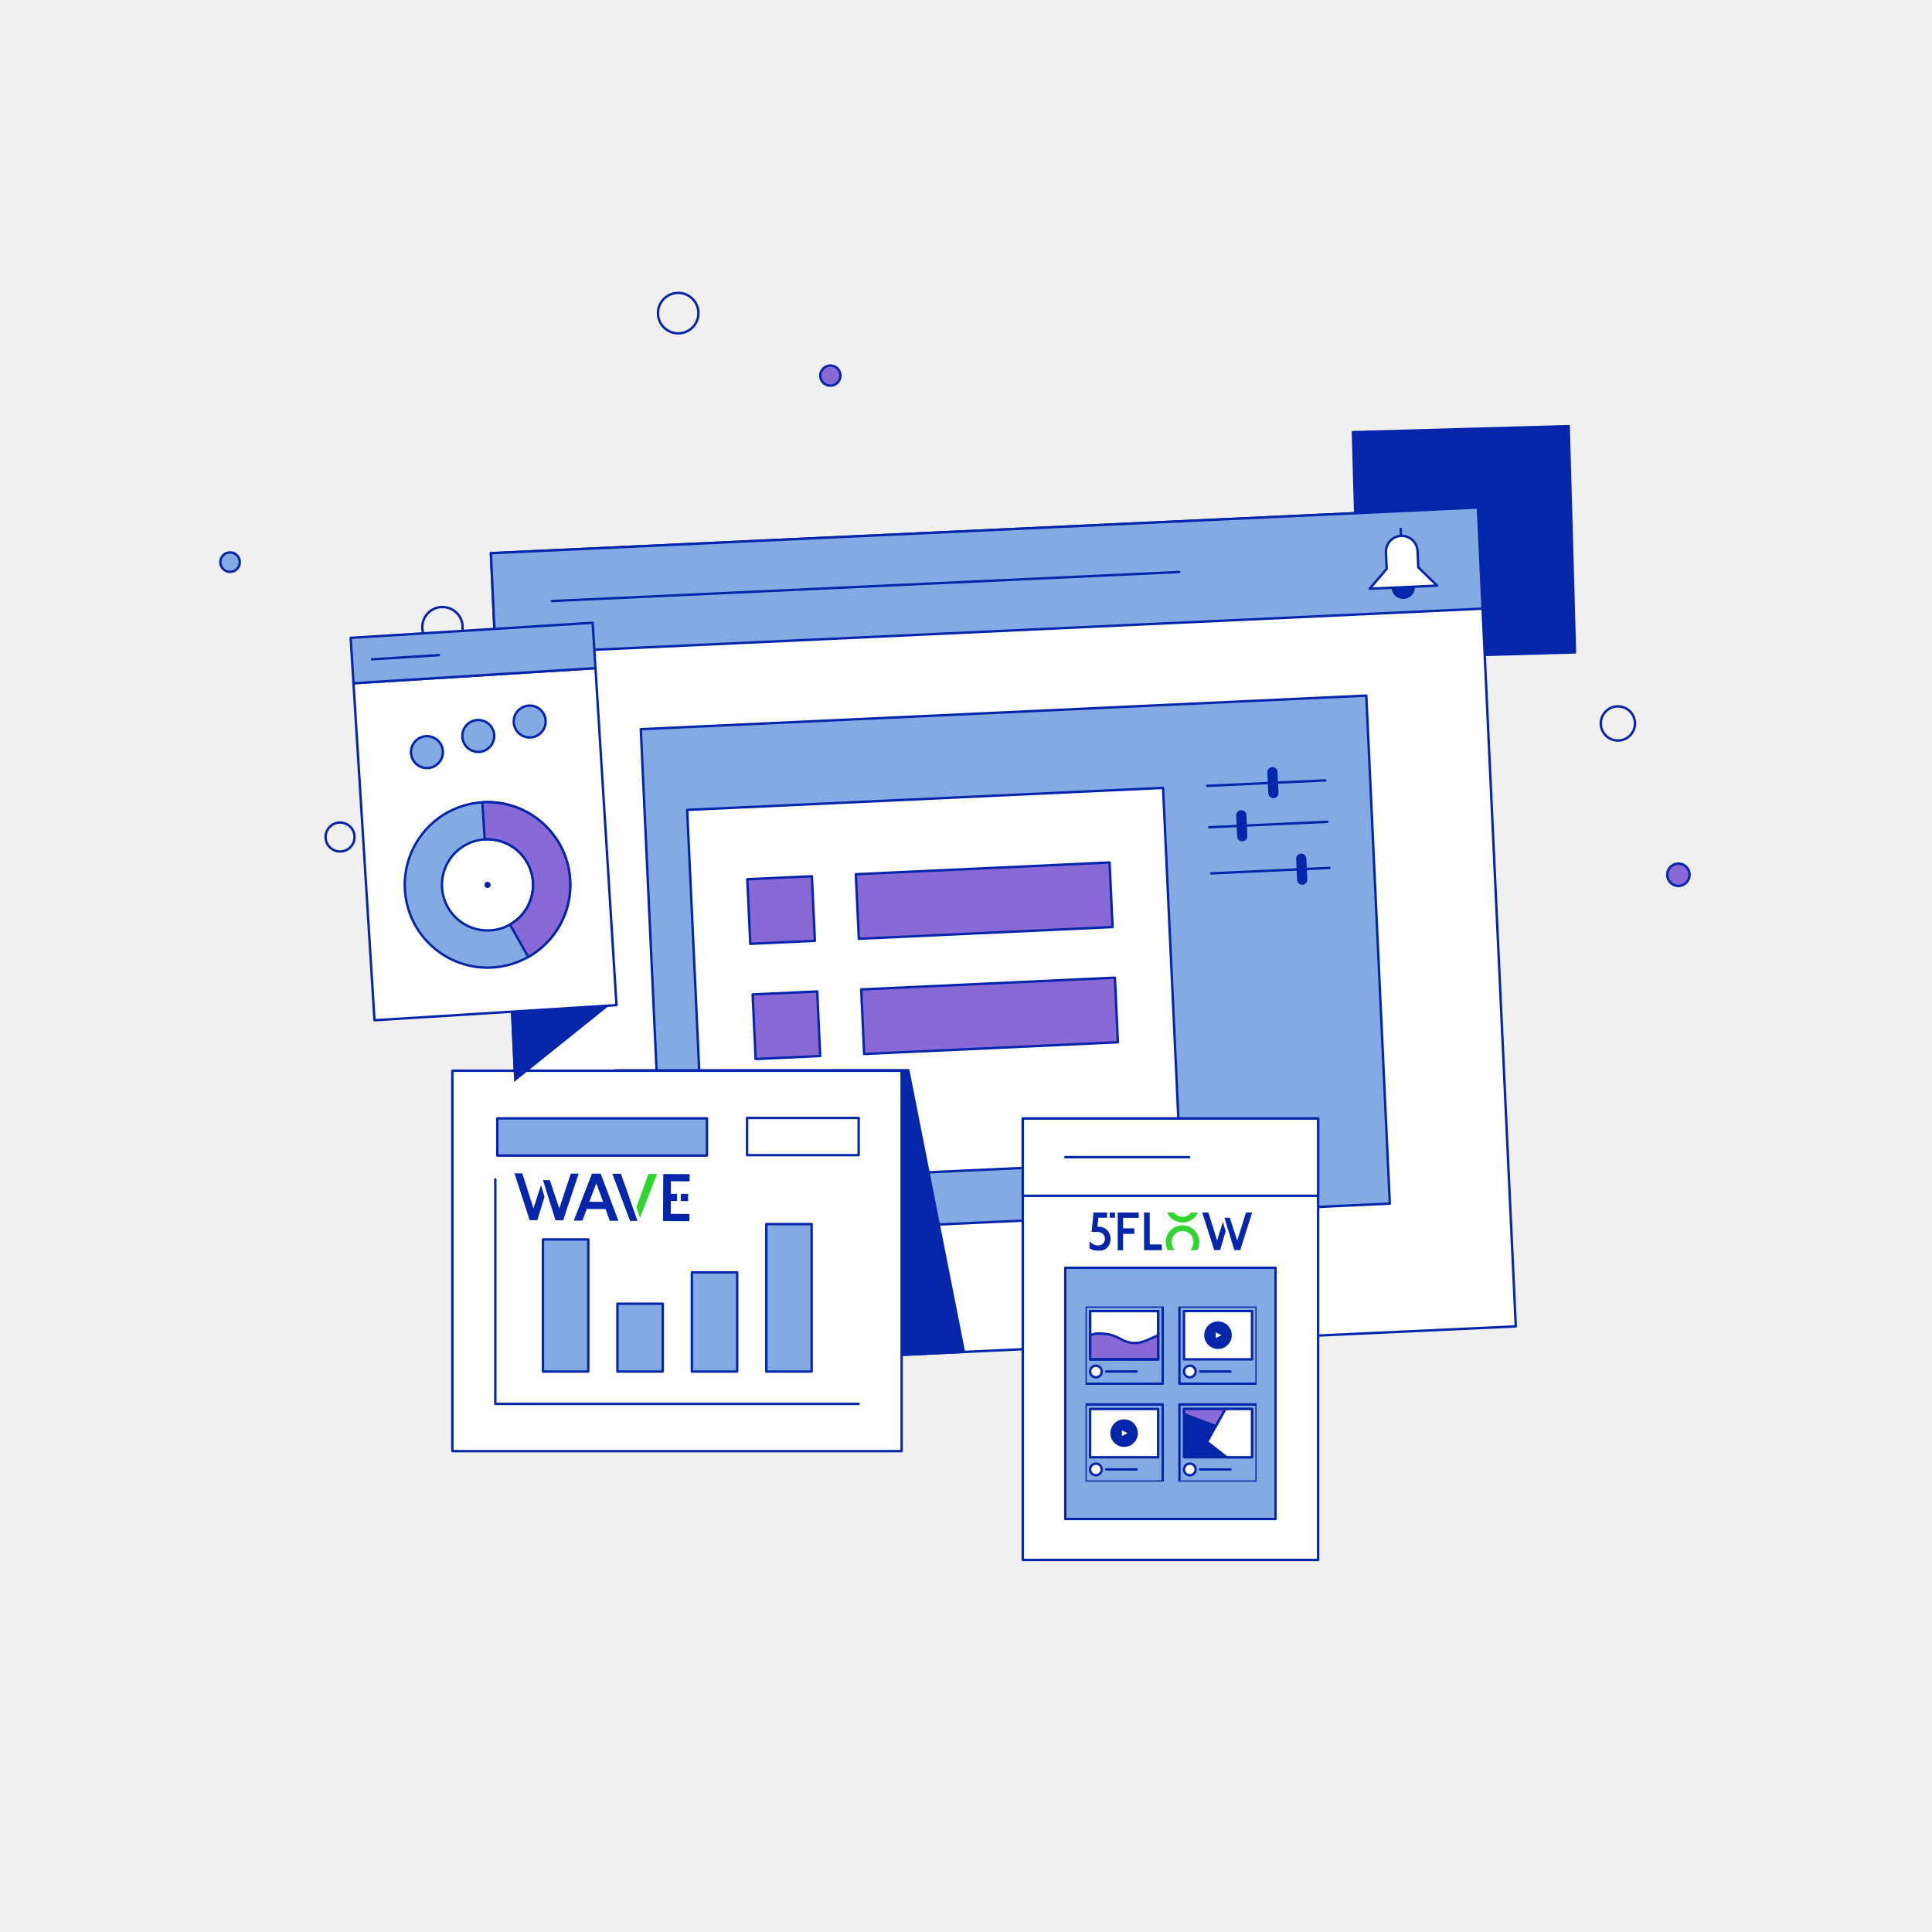
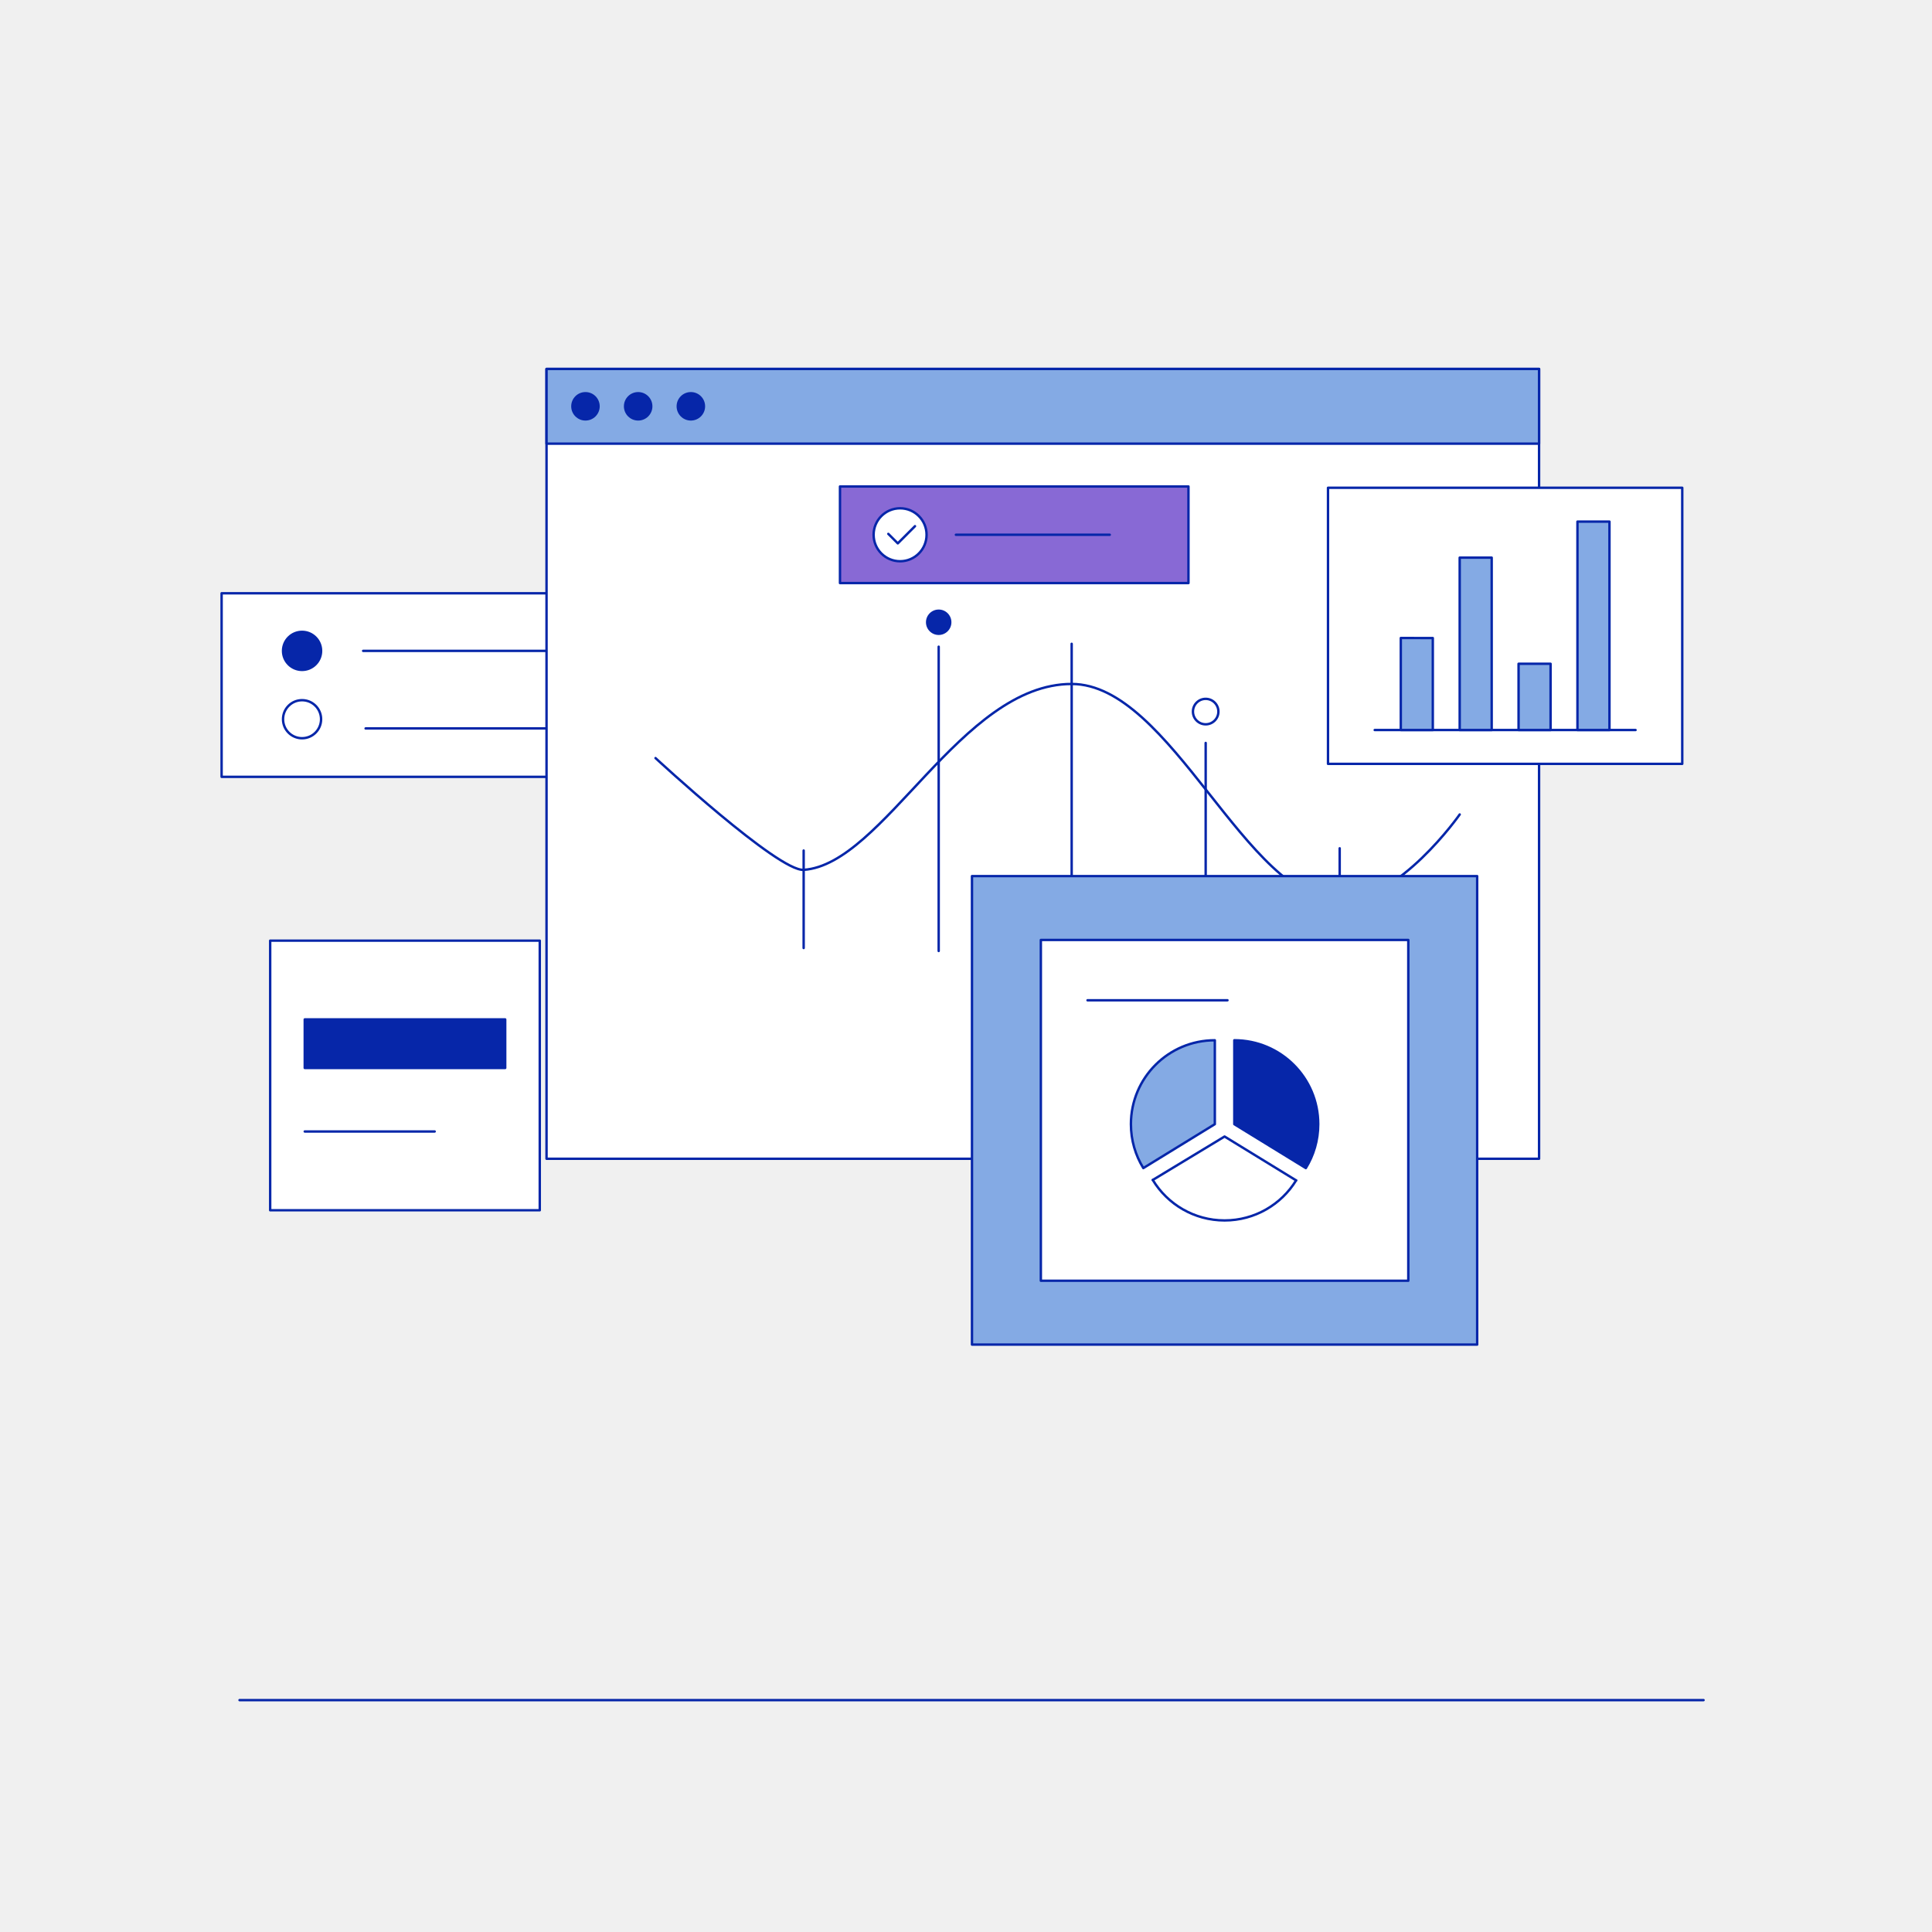
<svg xmlns="http://www.w3.org/2000/svg" width="1600" height="1600" viewBox="0 0 1600 1600" fill="none">
-   <g clip-path="url(#clip0_24_21844)">
-     <mask id="mask0_24_21844" style="mask-type:luminance" maskUnits="userSpaceOnUse" x="0" y="0" width="1600" height="1600">
+   <g clip-path="url(#clip0_20_3650)">
+     <mask id="mask0_20_3650" style="mask-type:luminance" maskUnits="userSpaceOnUse" x="0" y="0" width="1600" height="1600">
      <path d="M1600 0H0V1600H1600V0Z" fill="white" />
    </mask>
-     <g mask="url(#mask0_24_21844)">
-       <path d="M1304.33 540.28L1125.64 545.265L1120.42 357.91L1299.1 352.925L1304.33 540.28Z" fill="#0626A9" />
-       <path d="M1304.33 540.28L1125.64 545.265L1120.42 357.91L1299.1 352.925L1304.33 540.28Z" stroke="#0626A9" stroke-width="2" stroke-linecap="round" stroke-linejoin="round" />
-       <path d="M406.541 458.12L1223.93 420.302L1255.3 1098.46L437.917 1136.28L406.541 458.12Z" fill="white" />
-       <path d="M406.541 458.12L1223.93 420.302L1255.3 1098.46L437.917 1136.28L406.541 458.12Z" stroke="#0626A9" stroke-width="2" stroke-linecap="round" stroke-linejoin="round" />
-       <path d="M406.541 458.12L1223.93 420.302L1227.8 504.071L410.417 541.889L406.541 458.12Z" fill="#84AAE4" />
-       <path d="M406.541 458.12L1223.93 420.302L1227.8 504.071L410.417 541.889L406.541 458.12Z" stroke="#0626A9" stroke-width="2" stroke-linecap="round" stroke-linejoin="round" />
-       <path d="M1161.67 477.678C1166.46 477.456 1170.52 481.164 1170.74 485.951C1170.97 490.739 1167.26 494.806 1162.47 495.027C1157.68 495.249 1153.62 491.541 1153.39 486.754C1153.17 481.966 1156.88 477.899 1161.67 477.678Z" fill="#0626A9" />
-       <path d="M1161.67 477.678C1166.46 477.456 1170.52 481.164 1170.74 485.951C1170.97 490.739 1167.26 494.806 1162.47 495.027C1157.68 495.249 1153.62 491.541 1153.39 486.754C1153.17 481.966 1156.88 477.899 1161.67 477.678Z" stroke="#0626A9" stroke-width="2" />
-       <path d="M1174.6 469.879L1173.97 456.301C1173.64 449.065 1167.5 443.47 1160.26 443.805C1153.03 444.139 1147.43 450.278 1147.76 457.514L1148.39 471.091L1134.28 487.565L1190.17 484.979L1174.6 469.879Z" fill="white" />
-       <path d="M1174.6 469.879L1173.97 456.301C1173.64 449.065 1167.5 443.47 1160.26 443.805C1153.03 444.139 1147.43 450.278 1147.76 457.514L1148.39 471.091L1134.28 487.565L1190.17 484.979L1174.6 469.879Z" stroke="#0626A9" stroke-width="2" stroke-linecap="round" stroke-linejoin="round" />
-       <path d="M1159.99 437.963L1160.26 443.805" stroke="#0626A9" stroke-width="2" stroke-linecap="round" stroke-linejoin="round" />
-       <path d="M457.048 497.757L976.537 473.722" stroke="#0626A9" stroke-width="2" stroke-linecap="round" stroke-linejoin="round" />
-       <path d="M1150.98 996.781L550.138 1024.58L530.673 603.875L1131.51 576.076L1150.98 996.781Z" fill="#84AAE4" />
-       <path d="M1150.98 996.781L550.138 1024.58L530.673 603.875L1131.51 576.076L1150.98 996.781Z" stroke="#0626A9" stroke-width="2" stroke-linecap="round" stroke-linejoin="round" />
-       <path d="M977.482 961.192L583.366 979.426L569.084 670.737L963.2 652.502L977.482 961.192Z" fill="white" />
-       <path d="M977.482 961.192L583.366 979.426L569.084 670.737L963.2 652.502L977.482 961.192Z" stroke="#0626A9" stroke-width="2" stroke-linecap="round" stroke-linejoin="round" />
-       <path d="M674.844 779.153L621.361 781.627L618.887 728.144L672.37 725.67L674.844 779.153Z" fill="#8869D5" />
-       <path d="M674.844 779.153L621.361 781.627L618.887 728.144L672.37 725.67L674.844 779.153Z" stroke="#0626A9" stroke-width="2" stroke-linecap="round" stroke-linejoin="round" />
-       <path d="M921.386 767.746L711.246 777.468L708.771 723.986L918.912 714.263L921.386 767.746Z" fill="#8869D5" />
-       <path d="M921.386 767.746L711.246 777.468L708.771 723.986L918.912 714.263L921.386 767.746Z" stroke="#0626A9" stroke-width="2" stroke-linecap="round" stroke-linejoin="round" />
-       <path d="M679.258 874.56L625.775 877.034L623.301 823.551L676.784 821.077L679.258 874.56Z" fill="#8869D5" />
-       <path d="M679.258 874.56L625.775 877.034L623.301 823.551L676.784 821.077L679.258 874.56Z" stroke="#0626A9" stroke-width="2" stroke-linecap="round" stroke-linejoin="round" />
-       <path d="M925.8 863.153L715.66 872.875L713.186 819.393L923.326 809.67L925.8 863.153Z" fill="#8869D5" />
-       <path d="M925.8 863.153L715.66 872.875L713.186 819.393L923.326 809.67L925.8 863.153Z" stroke="#0626A9" stroke-width="2" stroke-linecap="round" stroke-linejoin="round" />
-       <path d="M999.741 650.812L1097.6 646.284" stroke="#0626A9" stroke-width="2" stroke-linecap="round" stroke-linejoin="round" />
-       <path d="M1054.76 661.053C1052.42 661.161 1050.43 659.347 1050.32 657.002L1049.52 639.695C1049.41 637.35 1051.23 635.36 1053.57 635.251C1055.92 635.143 1057.91 636.957 1058.01 639.302L1058.82 656.609C1058.92 658.954 1057.11 660.944 1054.76 661.053Z" fill="#0626A9" />
-       <path d="M1003.09 723.297L1100.95 718.77" stroke="#0626A9" stroke-width="2" stroke-linecap="round" stroke-linejoin="round" />
-       <path d="M1078.62 732.716C1076.28 732.824 1074.29 731.01 1074.18 728.665L1073.38 711.359C1073.27 709.014 1075.08 707.023 1077.43 706.914C1079.77 706.806 1081.76 708.621 1081.87 710.966L1082.67 728.272C1082.78 730.617 1080.97 732.607 1078.62 732.716Z" fill="#0626A9" />
-       <path d="M1001.33 685.109L1099.18 680.581" stroke="#0626A9" stroke-width="2" stroke-linecap="round" stroke-linejoin="round" />
-       <path d="M1028.97 696.756C1026.63 696.864 1024.64 695.05 1024.53 692.705L1023.73 675.399C1023.62 673.054 1025.44 671.063 1027.78 670.954C1030.13 670.846 1032.12 672.661 1032.23 675.006L1033.03 692.312C1033.13 694.657 1031.32 696.647 1028.97 696.756Z" fill="#0626A9" />
-       <mask id="mask1_24_21844" style="mask-type:alpha" maskUnits="userSpaceOnUse" x="405" y="419" width="852" height="719">
-         <path d="M406.541 458.12L1223.93 420.302L1255.3 1098.46L437.917 1136.28L406.541 458.12Z" fill="white" />
-         <path d="M406.541 458.12L1223.93 420.302L1255.3 1098.46L437.917 1136.28L406.541 458.12Z" stroke="#202870" stroke-width="2" stroke-linecap="round" stroke-linejoin="round" />
-       </mask>
-       <g mask="url(#mask1_24_21844)">
-         <path d="M810.109 1179.53L491.297 1177.53L509.297 886.442L752.192 886.324L810.109 1179.53Z" fill="#0626A9" />
-         <path d="M810.109 1179.53L491.297 1177.53L509.297 886.442L752.192 886.324L810.109 1179.53Z" stroke="#0626A9" stroke-width="2" stroke-linecap="round" stroke-linejoin="round" />
-       </g>
-       <path d="M374.61 886.712H746.692V1201.76H374.61V886.712Z" fill="white" />
-       <path d="M374.61 886.712H746.692V1201.76H374.61V886.712Z" stroke="#0626A9" stroke-width="2" stroke-linecap="round" stroke-linejoin="round" />
-       <path d="M487.184 1135.87H449.651V1026.44H487.184V1135.87Z" fill="#84AAE4" />
-       <path d="M487.184 1135.87H449.651V1026.44H487.184V1135.87Z" stroke="#0626A9" stroke-width="2" stroke-linecap="round" stroke-linejoin="round" />
-       <path d="M548.844 1135.87H511.311V1079.68H548.844V1135.87Z" fill="#84AAE4" />
-       <path d="M548.844 1135.87H511.311V1079.68H548.844V1135.87Z" stroke="#0626A9" stroke-width="2" stroke-linecap="round" stroke-linejoin="round" />
-       <path d="M610.503 1135.87H572.97V1053.71H610.503V1135.87Z" fill="#84AAE4" />
-       <path d="M610.503 1135.87H572.97V1053.71H610.503V1135.87Z" stroke="#0626A9" stroke-width="2" stroke-linecap="round" stroke-linejoin="round" />
-       <path d="M672.161 1135.87H634.628V1013.72H672.161V1135.87Z" fill="#84AAE4" />
-       <path d="M672.161 1135.87H634.628V1013.72H672.161V1135.87Z" stroke="#0626A9" stroke-width="2" stroke-linecap="round" stroke-linejoin="round" />
-       <path d="M410.202 976.728V1162.63H711.1" stroke="#0626A9" stroke-width="2" stroke-linecap="round" stroke-linejoin="round" />
-       <path d="M585.47 956.99H411.866V926.174H585.47V956.99Z" fill="#84AAE4" />
-       <path d="M585.47 956.99H411.866V926.174H585.47V956.99Z" stroke="#0626A9" stroke-width="2" stroke-linecap="round" stroke-linejoin="round" />
-       <path d="M711.1 956.657H618.704V925.842H711.1V956.657Z" stroke="#0626A9" stroke-width="2" stroke-linecap="round" stroke-linejoin="round" />
-       <path d="M1091.6 1291.9H847.007V926.324H1091.6V1291.9Z" fill="white" />
-       <path d="M1091.6 1291.9H847.007V926.324H1091.6V1291.9Z" stroke="#0626A9" stroke-width="2" stroke-linecap="round" stroke-linejoin="round" />
-       <path d="M1056.37 1257.96H882.239V1049.93H1056.37V1257.96Z" fill="#84AAE4" />
-       <path d="M1056.37 1257.96H882.239V1049.93H1056.37V1257.96Z" stroke="#0626A9" stroke-width="2" stroke-linecap="round" stroke-linejoin="round" />
-       <path d="M1091.6 990.329H847.007V926.324H1091.6V990.329Z" fill="white" />
-       <path d="M1091.6 990.329H847.007V926.324H1091.6V990.329Z" stroke="#0626A9" stroke-width="2" stroke-linecap="round" stroke-linejoin="round" />
-       <path d="M882.239 958.327H984.784" stroke="#0626A9" stroke-width="2" stroke-linecap="round" stroke-linejoin="round" />
-       <path d="M1354.01 599.138C1354.01 606.953 1347.68 613.288 1339.86 613.288C1332.05 613.288 1325.71 606.953 1325.71 599.138C1325.71 591.323 1332.05 584.988 1339.86 584.988C1347.68 584.988 1354.01 591.323 1354.01 599.138Z" stroke="#0626A9" stroke-width="2" stroke-linecap="round" stroke-linejoin="round" />
-       <path d="M1399.24 724.444C1399.24 729.561 1395.09 733.71 1389.98 733.71C1384.86 733.71 1380.71 729.561 1380.71 724.444C1380.71 719.327 1384.86 715.179 1389.98 715.179C1395.09 715.179 1399.24 719.327 1399.24 724.444Z" fill="#8869D5" />
-       <path d="M1399.24 724.444C1399.24 729.561 1395.09 733.71 1389.98 733.71C1384.86 733.71 1380.71 729.561 1380.71 724.444C1380.71 719.327 1384.86 715.179 1389.98 715.179C1395.09 715.179 1399.24 719.327 1399.24 724.444Z" stroke="#0626A9" stroke-width="2" stroke-linecap="round" stroke-linejoin="round" />
-       <path d="M578.404 259.319C578.404 268.569 570.905 276.067 561.655 276.067C552.405 276.067 544.907 268.569 544.907 259.319C544.907 250.069 552.405 242.57 561.655 242.57C570.905 242.57 578.404 250.069 578.404 259.319Z" stroke="#0626A9" stroke-width="2" stroke-linecap="round" stroke-linejoin="round" />
-       <path d="M383.126 519.418C383.126 528.649 375.643 536.132 366.412 536.132C357.181 536.132 349.698 528.649 349.698 519.418C349.698 510.187 357.181 502.704 366.412 502.704C375.643 502.704 383.126 510.187 383.126 519.418Z" stroke="#0626A9" stroke-width="2" stroke-linecap="round" stroke-linejoin="round" />
-       <path d="M293.607 693.186C293.607 699.807 288.24 705.173 281.619 705.173C274.998 705.173 269.631 699.807 269.631 693.186C269.631 686.565 274.998 681.198 281.619 681.198C288.24 681.198 293.607 686.565 293.607 693.186Z" stroke="#0626A9" stroke-width="2" stroke-linecap="round" stroke-linejoin="round" />
-       <path d="M198.598 465.537C198.598 469.993 194.986 473.606 190.53 473.606C186.074 473.606 182.461 469.993 182.461 465.537C182.461 461.081 186.074 457.469 190.53 457.469C194.986 457.469 198.598 461.081 198.598 465.537Z" fill="#84AAE4" />
-       <path d="M198.598 465.537C198.598 469.993 194.986 473.606 190.53 473.606C186.074 473.606 182.461 469.993 182.461 465.537C182.461 461.081 186.074 457.469 190.53 457.469C194.986 457.469 198.598 461.081 198.598 465.537Z" stroke="#0626A9" stroke-width="2" stroke-linecap="round" stroke-linejoin="round" />
-       <path d="M696.014 311.056C696.014 315.671 692.273 319.411 687.658 319.411C683.043 319.411 679.303 315.671 679.303 311.056C679.303 306.441 683.043 302.7 687.658 302.7C692.273 302.7 696.014 306.441 696.014 311.056Z" fill="#8869D5" />
-       <path d="M696.014 311.056C696.014 315.671 692.273 319.411 687.658 319.411C683.043 319.411 679.303 315.671 679.303 311.056C679.303 306.441 683.043 302.7 687.658 302.7C692.273 302.7 696.014 306.441 696.014 311.056Z" stroke="#0626A9" stroke-width="2" stroke-linecap="round" stroke-linejoin="round" />
-       <mask id="mask2_24_21844" style="mask-type:alpha" maskUnits="userSpaceOnUse" x="405" y="419" width="852" height="719">
-         <path d="M406.541 458.12L1223.93 420.302L1255.3 1098.46L437.917 1136.28L406.541 458.12Z" fill="white" />
-         <path d="M406.541 458.12L1223.93 420.302L1255.3 1098.46L437.917 1136.28L406.541 458.12Z" stroke="#202870" stroke-width="2" stroke-linecap="round" stroke-linejoin="round" />
-       </mask>
-       <g mask="url(#mask2_24_21844)">
-         <path d="M476.001 684.001L266.001 758.001L356.001 952.001L508.001 830.001L476.001 684.001Z" fill="#0626A9" />
-       </g>
-       <g clip-path="url(#clip1_24_21844)">
-         <path d="M441.161 1001.09L441.844 1000.89L441.161 1001.09Z" fill="#0626A9" />
-         <path d="M490.226 971.976L475.163 1010.87L482.304 1010.9L485.953 1001.21L501.479 1001.29L505.033 1011.02L512.175 1011.05L497.492 972.011L490.225 971.976L490.226 971.976ZM488.045 995.252L493.851 979.962L499.446 995.308L488.045 995.252Z" fill="#0626A9" />
-         <path d="M514.241 972.093L507.101 972.058L521.784 1011.1L527.939 1011.13L525.09 1002.97L514.241 972.093Z" fill="#0626A9" />
-         <path d="M536.975 972.204L526.994 999.895L530.037 1008.59L544.115 972.239L536.975 972.204Z" fill="#32D430" />
-         <path d="M569.878 988.719L563.792 988.689L563.763 994.661L569.849 994.691L569.878 988.719Z" fill="#0626A9" />
-         <path d="M571.111 978.342L571.14 972.371L549.272 972.264L549.082 1011.23L570.949 1011.34L570.979 1005.37L555.51 1005.29L555.562 994.62L560.713 994.645L560.742 988.674L555.591 988.649L555.642 978.267L571.111 978.342Z" fill="#0626A9" />
-         <path d="M441.774 1000.67L432.554 971.733L426.051 971.702L438.617 1010.5L444.967 1010.53L450.952 991.169L448.042 981.487L441.774 1000.67L441.774 1000.67ZM441.161 1001.09L441.844 1000.89L441.16 1001.09L441.161 1001.09Z" fill="#0626A9" />
-         <path d="M472.726 971.929L463.167 1000.78L455.362 977.359L449.658 977.331L460.04 1010.6L466.395 1010.63L479.23 971.961L472.726 971.929Z" fill="#0626A9" />
-       </g>
-       <path d="M510.551 832.419L310.148 844.918L292.741 565.83L493.144 553.33L510.551 832.419Z" fill="white" />
-       <path d="M510.551 832.419L310.148 844.918L292.741 565.83L493.144 553.33L510.551 832.419Z" stroke="#0626A9" stroke-width="2" stroke-linecap="round" stroke-linejoin="round" />
-       <path d="M493.144 553.33L292.741 565.83L290.397 528.252L490.8 515.752L493.144 553.33Z" fill="#84AAE4" />
-       <path d="M493.144 553.33L292.741 565.83L290.397 528.252L490.8 515.752L493.144 553.33Z" stroke="#0626A9" stroke-width="2" stroke-linecap="round" stroke-linejoin="round" />
-       <path d="M308.092 546.01L363.471 542.555" stroke="#0626A9" stroke-width="2" stroke-linecap="round" stroke-linejoin="round" />
-       <path d="M399.482 664.423C361.702 666.78 332.991 699.311 335.347 737.092C337.703 774.863 370.234 803.583 408.015 801.226C418.731 800.558 428.724 797.462 437.474 792.503C459.586 779.988 473.838 755.614 472.151 728.559C469.794 690.778 437.254 662.067 399.482 664.423ZM422.318 765.695C417.502 768.42 412.002 770.132 406.098 770.5C385.285 771.798 367.371 755.979 366.074 735.175C364.776 714.362 380.585 696.449 401.399 695.15C422.202 693.853 440.125 709.662 441.423 730.475C442.353 745.375 434.498 758.804 422.318 765.695Z" fill="#84AAE4" />
-       <path d="M399.482 664.423C361.702 666.78 332.991 699.311 335.347 737.092C337.703 774.863 370.234 803.583 408.015 801.226C418.731 800.558 428.724 797.462 437.474 792.503C459.586 779.988 473.838 755.614 472.151 728.559C469.794 690.778 437.254 662.067 399.482 664.423ZM422.318 765.695C417.502 768.42 412.002 770.132 406.098 770.5C385.285 771.798 367.371 755.979 366.074 735.175C364.776 714.362 380.585 696.449 401.399 695.15C422.202 693.853 440.125 709.662 441.423 730.475C442.353 745.375 434.498 758.804 422.318 765.695Z" stroke="#0626A9" stroke-width="2" stroke-linecap="round" stroke-linejoin="round" />
-       <path d="M472.15 728.559C473.837 755.614 459.585 779.988 437.473 792.503L422.317 765.695C434.498 758.804 442.352 745.375 441.423 730.475C440.124 709.662 422.202 693.853 401.398 695.15L399.481 664.423C437.253 662.067 469.793 690.778 472.15 728.559Z" fill="#8869D5" />
-       <path d="M472.15 728.559C473.837 755.614 459.585 779.988 437.473 792.503L422.317 765.695C434.498 758.804 442.352 745.375 441.423 730.475C440.124 709.662 422.202 693.853 401.398 695.15L399.481 664.423C437.253 662.067 469.793 690.778 472.15 728.559Z" stroke="#0626A9" stroke-width="2" stroke-linecap="round" stroke-linejoin="round" />
-       <path d="M451.855 596.716C452.31 603.998 446.774 610.27 439.491 610.724C432.209 611.179 425.937 605.643 425.483 598.36C425.028 591.078 430.564 584.806 437.847 584.352C445.129 583.897 451.401 589.433 451.855 596.716Z" fill="#84AAE4" />
-       <path d="M451.855 596.716C452.31 603.998 446.774 610.27 439.491 610.724C432.209 611.179 425.937 605.643 425.483 598.36C425.028 591.078 430.564 584.806 437.847 584.352C445.129 583.897 451.401 589.433 451.855 596.716Z" stroke="#0626A9" stroke-width="2" stroke-linecap="round" stroke-linejoin="round" />
-       <path d="M409.267 608.677C409.722 615.96 404.186 622.231 396.904 622.686C389.621 623.14 383.349 617.605 382.895 610.322C382.44 603.039 387.976 596.767 395.259 596.313C402.541 595.859 408.813 601.394 409.267 608.677Z" fill="#84AAE4" />
-       <path d="M409.267 608.677C409.722 615.96 404.186 622.231 396.904 622.686C389.621 623.14 383.349 617.605 382.895 610.322C382.44 603.039 387.976 596.767 395.259 596.313C402.541 595.859 408.813 601.394 409.267 608.677Z" stroke="#0626A9" stroke-width="2" stroke-linecap="round" stroke-linejoin="round" />
-       <path d="M366.768 622.056C367.223 629.339 361.687 635.611 354.405 636.065C347.122 636.52 340.85 630.984 340.396 623.701C339.941 616.419 345.477 610.147 352.76 609.693C360.042 609.238 366.314 614.774 366.768 622.056Z" fill="#84AAE4" />
-       <path d="M366.768 622.056C367.223 629.339 361.687 635.611 354.405 636.065C347.122 636.52 340.85 630.984 340.396 623.701C339.941 616.419 345.477 610.147 352.76 609.693C360.042 609.238 366.314 614.774 366.768 622.056Z" stroke="#0626A9" stroke-width="2" stroke-linecap="round" stroke-linejoin="round" />
-       <path d="M406.327 732.664C406.415 734.089 405.334 735.314 403.909 735.403C402.485 735.492 401.259 734.41 401.171 732.986C401.082 731.562 402.164 730.336 403.588 730.247C405.012 730.158 406.238 731.24 406.327 732.664Z" fill="#0626A9" />
-     </g>
-     <g clip-path="url(#clip2_24_21844)">
-       <mask id="mask3_24_21844" style="mask-type:luminance" maskUnits="userSpaceOnUse" x="902" y="1004" width="135" height="32">
-         <path d="M1037 1004H902V1036H1037V1004Z" fill="white" />
-       </mask>
-       <g mask="url(#mask3_24_21844)">
-         <path d="M979.336 1014.74C971.644 1014.74 965.389 1021 965.389 1028.68C965.389 1030.92 965.912 1033.07 966.943 1035.06L967.1 1035.36H972.995L972.281 1034.44C970.988 1032.79 970.308 1030.79 970.308 1028.68C970.308 1023.57 974.358 1019.42 979.341 1019.42C984.324 1019.42 988.331 1023.57 988.331 1028.68C988.331 1030.79 987.653 1032.79 986.373 1034.44L985.665 1035.36H991.579L991.737 1035.06C992.768 1033.06 993.291 1030.92 993.291 1028.68C993.291 1020.99 987.034 1014.74 979.344 1014.74L979.336 1014.74Z" fill="#32D430" />
-         <path d="M979.336 1012.42C984.568 1012.42 989.317 1009.52 991.73 1004.86L992.159 1004.03H986.533L986.366 1004.25C984.652 1006.47 982.089 1007.74 979.336 1007.74C976.583 1007.74 974.006 1006.47 972.279 1004.25L972.111 1004.03H966.514L966.943 1004.86C969.355 1009.53 974.105 1012.42 979.336 1012.42Z" fill="#32D430" />
-         <path d="M943.096 1004.04H925.621V1035.4H930.081V1021.83H939.391V1017.25H930.081V1008.57H943.096V1004.04Z" fill="#0626A9" />
-         <path d="M952.15 1030.61V1004.04H947.467V1035.36H962.161V1030.61H952.15Z" fill="#0626A9" />
-         <path d="M1015.04 1019.63L1012.74 1011.83L1007.95 1027.32L1000.67 1004H995.606L1005.53 1035.27H1010.48L1015.04 1019.63H1015.04Z" fill="#0626A9" />
-         <path d="M1031.94 1004L1024.61 1027.33L1018.44 1008.45H1014L1022.21 1035.27H1027.16L1037 1004H1031.94Z" fill="#0626A9" />
-         <path d="M909.263 1015.88H908.844L909.657 1008.45H916.856V1004.04H905.621L904.011 1020.2H908.336C914.39 1020.2 915.043 1024.45 915.043 1025.98C915.043 1029.13 912.663 1031.42 909.387 1031.42C906.972 1031.42 904.864 1030.47 902.751 1028.43L901.997 1027.7V1033.57L902.193 1033.7C903.445 1034.56 906.068 1036 909.552 1036C915.609 1036 919.678 1031.97 919.678 1025.98C919.678 1019.99 915.589 1015.88 909.258 1015.88H909.263Z" fill="#0626A9" />
-         <path d="M923.396 1004.04H919.043V1008.46H923.396V1004.04Z" fill="#0626A9" />
-       </g>
-     </g>
-     <g clip-path="url(#clip3_24_21844)">
-       <path d="M962.898 1145.9H899V1082H962.898V1145.9Z" fill="#84AAE4" />
-       <path d="M962.898 1145.9H899V1082H962.898V1145.9Z" stroke="#0626A9" stroke-width="2" stroke-linecap="round" stroke-linejoin="round" />
-       <path d="M959.118 1125.74H902.78V1085.78H959.118V1125.74Z" fill="white" />
-       <path d="M959.118 1125.74H902.78V1085.78H959.118V1125.74Z" stroke="#0626A9" stroke-width="2" stroke-linecap="round" stroke-linejoin="round" />
-       <mask id="mask4_24_21844" style="mask-type:alpha" maskUnits="userSpaceOnUse" x="901" y="1084" width="60" height="43">
-         <path d="M959.118 1125.74H902.78V1085.78H959.118V1125.74Z" fill="white" />
-         <path d="M959.118 1125.74H902.78V1085.78H959.118V1125.74Z" stroke="#202870" stroke-width="2" stroke-linecap="round" stroke-linejoin="round" />
-       </mask>
-       <g mask="url(#mask4_24_21844)">
-         <path d="M1015.46 1105.83V1125.74H902.781V1105.83C906.748 1103.93 911.076 1104.21 915.587 1104.66C918.497 1104.96 921.373 1105.79 924.07 1106.91C926.74 1108.02 929.161 1109.62 931.843 1110.7C936.967 1112.77 942.419 1112.67 947.58 1110.76C951.507 1109.31 955.286 1107.51 959.119 1105.83C963.086 1103.93 967.414 1104.21 971.924 1104.66C974.834 1104.96 977.711 1105.79 980.408 1106.91C983.078 1108.02 985.498 1109.62 988.181 1110.7C993.305 1112.77 998.757 1112.67 1003.92 1110.76C1007.84 1109.31 1011.62 1107.51 1015.46 1105.83Z" fill="#8869D5" />
-         <path d="M1015.46 1105.83V1125.74H902.781V1105.83C906.748 1103.93 911.076 1104.21 915.587 1104.66C918.497 1104.96 921.373 1105.79 924.07 1106.91C926.74 1108.02 929.161 1109.62 931.843 1110.7C936.967 1112.77 942.419 1112.67 947.58 1110.76C951.507 1109.31 955.286 1107.51 959.119 1105.83C963.086 1103.93 967.414 1104.21 971.924 1104.66C974.834 1104.96 977.711 1105.79 980.408 1106.91C983.078 1108.02 985.498 1109.62 988.181 1110.7C993.305 1112.77 998.757 1112.67 1003.92 1110.76C1007.84 1109.31 1011.62 1107.51 1015.46 1105.83Z" stroke="#0626A9" stroke-width="2" stroke-linecap="round" stroke-linejoin="round" />
-       </g>
-       <path d="M959.118 1125.74H902.78V1085.78H959.118V1125.74Z" stroke="#0626A9" stroke-width="2" stroke-linecap="round" stroke-linejoin="round" />
-       <path d="M912.41 1135.82C912.41 1138.48 910.254 1140.63 907.595 1140.63C904.936 1140.63 902.78 1138.48 902.78 1135.82C902.78 1133.16 904.936 1131 907.595 1131C910.254 1131 912.41 1133.16 912.41 1135.82Z" fill="white" />
-       <path d="M912.41 1135.82C912.41 1138.48 910.254 1140.63 907.595 1140.63C904.936 1140.63 902.78 1138.48 902.78 1135.82C902.78 1133.16 904.936 1131 907.595 1131C910.254 1131 912.41 1133.16 912.41 1135.82Z" stroke="#0626A9" stroke-width="2" stroke-linecap="round" stroke-linejoin="round" />
-       <path d="M916.1 1135.82H941.298" stroke="#0626A9" stroke-width="2" stroke-linecap="round" stroke-linejoin="round" />
-       <path d="M1040.65 1145.9H976.757V1082H1040.65V1145.9Z" fill="#84AAE4" />
-       <path d="M1040.65 1145.9H976.757V1082H1040.65V1145.9Z" stroke="#0626A9" stroke-width="2" stroke-linecap="round" stroke-linejoin="round" />
-       <path d="M1036.88 1125.74H980.537V1085.78H1036.88V1125.74Z" fill="white" />
-       <path d="M1036.88 1125.74H980.537V1085.78H1036.88V1125.74Z" stroke="#0626A9" stroke-width="2" stroke-linecap="round" stroke-linejoin="round" />
-       <path d="M1019.12 1105.76C1019.12 1111.51 1014.46 1116.17 1008.71 1116.17C1002.96 1116.17 998.293 1111.51 998.293 1105.76C998.293 1100.01 1002.96 1095.35 1008.71 1095.35C1014.46 1095.35 1019.12 1100.01 1019.12 1105.76Z" fill="#0626A9" />
-       <path d="M1019.12 1105.76C1019.12 1111.51 1014.46 1116.17 1008.71 1116.17C1002.96 1116.17 998.293 1111.51 998.293 1105.76C998.293 1100.01 1002.96 1095.35 1008.71 1095.35C1014.46 1095.35 1019.12 1100.01 1019.12 1105.76Z" stroke="#0626A9" stroke-width="2" stroke-linecap="round" stroke-linejoin="round" />
-       <path d="M1005.85 1109.73V1101.79L1013.79 1105.76L1005.85 1109.73Z" fill="white" />
-       <path d="M1005.85 1109.73V1101.79L1013.79 1105.76L1005.85 1109.73Z" stroke="#0626A9" stroke-width="2" stroke-linecap="round" stroke-linejoin="round" />
-       <path d="M990.167 1135.82C990.167 1138.48 988.011 1140.63 985.352 1140.63C982.693 1140.63 980.537 1138.48 980.537 1135.82C980.537 1133.16 982.693 1131 985.352 1131C988.011 1131 990.167 1133.16 990.167 1135.82Z" fill="white" />
-       <path d="M990.167 1135.82C990.167 1138.48 988.011 1140.63 985.352 1140.63C982.693 1140.63 980.537 1138.48 980.537 1135.82C980.537 1133.16 982.693 1131 985.352 1131C988.011 1131 990.167 1133.16 990.167 1135.82Z" stroke="#0626A9" stroke-width="2" stroke-linecap="round" stroke-linejoin="round" />
-       <path d="M993.856 1135.82H1019.06" stroke="#0626A9" stroke-width="2" stroke-linecap="round" stroke-linejoin="round" />
-       <path d="M962.898 1227H899V1163.1H962.898V1227Z" fill="#84AAE4" />
-       <path d="M962.898 1227H899V1163.1H962.898V1227Z" stroke="#0626A9" stroke-width="2" stroke-linecap="round" stroke-linejoin="round" />
-       <path d="M959.118 1206.84H902.78V1166.88H959.118V1206.84Z" fill="white" />
-       <path d="M959.118 1206.84H902.78V1166.88H959.118V1206.84Z" stroke="#0626A9" stroke-width="2" stroke-linecap="round" stroke-linejoin="round" />
-       <path d="M941.362 1186.86C941.362 1192.61 936.7 1197.27 930.949 1197.27C925.198 1197.27 920.536 1192.61 920.536 1186.86C920.536 1181.11 925.198 1176.45 930.949 1176.45C936.7 1176.45 941.362 1181.11 941.362 1186.86Z" fill="#0626A9" />
-       <path d="M941.362 1186.86C941.362 1192.61 936.7 1197.27 930.949 1197.27C925.198 1197.27 920.536 1192.61 920.536 1186.86C920.536 1181.11 925.198 1176.45 930.949 1176.45C936.7 1176.45 941.362 1181.11 941.362 1186.86Z" stroke="#0626A9" stroke-width="2" stroke-linecap="round" stroke-linejoin="round" />
-       <path d="M928.098 1190.83V1182.89L936.031 1186.86L928.098 1190.83Z" fill="white" />
-       <path d="M928.098 1190.83V1182.89L936.031 1186.86L928.098 1190.83Z" stroke="#0626A9" stroke-width="2" stroke-linecap="round" stroke-linejoin="round" />
-       <path d="M912.41 1216.92C912.41 1219.58 910.254 1221.74 907.595 1221.74C904.936 1221.74 902.78 1219.58 902.78 1216.92C902.78 1214.26 904.936 1212.11 907.595 1212.11C910.254 1212.11 912.41 1214.26 912.41 1216.92Z" fill="white" />
-       <path d="M912.41 1216.92C912.41 1219.58 910.254 1221.74 907.595 1221.74C904.936 1221.74 902.78 1219.58 902.78 1216.92C902.78 1214.26 904.936 1212.11 907.595 1212.11C910.254 1212.11 912.41 1214.26 912.41 1216.92Z" stroke="#0626A9" stroke-width="2" stroke-linecap="round" stroke-linejoin="round" />
-       <path d="M916.1 1216.92H941.298" stroke="#0626A9" stroke-width="2" stroke-linecap="round" stroke-linejoin="round" />
-       <path d="M1040.65 1227H976.757V1163.1H1040.65V1227Z" fill="#84AAE4" />
-       <path d="M1040.65 1227H976.757V1163.1H1040.65V1227Z" stroke="#0626A9" stroke-width="2" stroke-linecap="round" stroke-linejoin="round" />
-       <path d="M1036.88 1206.84H980.537V1166.88H1036.88V1206.84Z" fill="#0626A9" />
-       <path d="M1036.88 1206.84H980.537V1166.88H1036.88V1206.84Z" stroke="#0626A9" stroke-width="2" stroke-linecap="round" stroke-linejoin="round" />
-       <path d="M1036.87 1206.84H1015.82L999.616 1194.14L1014.74 1166.88H1036.87V1206.84Z" fill="white" />
-       <path d="M1036.87 1206.84H1015.82L999.616 1194.14L1014.74 1166.88H1036.87V1206.84Z" stroke="#0626A9" stroke-width="2" stroke-linecap="round" stroke-linejoin="round" />
-       <path d="M1006.86 1181.08L980.537 1171.08V1166.88H1014.74L1006.86 1181.08Z" fill="#8869D5" />
-       <path d="M1006.86 1181.08L980.537 1171.08V1166.88H1014.74L1006.86 1181.08Z" stroke="#0626A9" stroke-width="2" stroke-linecap="round" stroke-linejoin="round" />
-       <path d="M990.167 1216.92C990.167 1219.58 988.011 1221.74 985.352 1221.74C982.693 1221.74 980.537 1219.58 980.537 1216.92C980.537 1214.26 982.693 1212.11 985.352 1212.11C988.011 1212.11 990.167 1214.26 990.167 1216.92Z" fill="white" />
-       <path d="M990.167 1216.92C990.167 1219.58 988.011 1221.74 985.352 1221.74C982.693 1221.74 980.537 1219.58 980.537 1216.92C980.537 1214.26 982.693 1212.11 985.352 1212.11C988.011 1212.11 990.167 1214.26 990.167 1216.92Z" stroke="#0626A9" stroke-width="2" stroke-linecap="round" stroke-linejoin="round" />
-       <path d="M993.856 1216.92H1019.06" stroke="#0626A9" stroke-width="2" stroke-linecap="round" stroke-linejoin="round" />
+     <g mask="url(#mask0_20_3650)">
+       <path d="M198.374 1407.97C198.374 1407.97 1410.81 1407.97 1410.81 1407.97Z" fill="white" />
+       <path d="M198.374 1407.97C198.374 1407.97 1410.81 1407.97 1410.81 1407.97" stroke="#0626A9" stroke-width="2" stroke-linecap="round" stroke-linejoin="round" />
+       <path d="M636.349 643.337H183.529V491.313H636.349V643.337Z" fill="white" />
+       <path d="M636.349 643.337H183.529V491.313H636.349V643.337Z" stroke="#0626A9" stroke-width="2" stroke-linecap="round" stroke-linejoin="round" />
+       <path d="M265.91 539.029C265.91 547.732 258.856 554.786 250.153 554.786C241.45 554.786 234.396 547.732 234.396 539.029C234.396 530.326 241.45 523.272 250.153 523.272C258.856 523.272 265.91 530.326 265.91 539.029Z" fill="#0626A9" />
+       <path d="M265.91 539.029C265.91 547.732 258.856 554.786 250.153 554.786C241.45 554.786 234.396 547.732 234.396 539.029C234.396 530.326 241.45 523.272 250.153 523.272C258.856 523.272 265.91 530.326 265.91 539.029Z" stroke="#0626A9" stroke-width="2" stroke-linecap="round" stroke-linejoin="round" />
+       <path d="M265.91 595.621C265.91 604.324 258.856 611.378 250.153 611.378C241.45 611.378 234.396 604.324 234.396 595.621C234.396 586.918 241.45 579.864 250.153 579.864C258.856 579.864 265.91 586.918 265.91 595.621Z" stroke="#0626A9" stroke-width="2" stroke-linecap="round" stroke-linejoin="round" />
+       <path d="M300.742 539.029H495.178" stroke="#0626A9" stroke-width="2" stroke-linecap="round" stroke-linejoin="round" />
+       <path d="M302.771 603.261H499.971" stroke="#0626A9" stroke-width="2" stroke-linecap="round" stroke-linejoin="round" />
+       <path d="M447.013 1002.28H223.747V779.01H447.013V1002.28Z" fill="white" />
+       <path d="M447.013 1002.28H223.747V779.01H447.013V1002.28Z" stroke="#0626A9" stroke-width="2" stroke-linecap="round" stroke-linejoin="round" />
+       <path d="M418.382 884.443H252.378V844.235H418.382V884.443Z" fill="#0626A9" />
+       <path d="M418.382 884.443H252.378V844.235H418.382V884.443Z" stroke="#0626A9" stroke-width="2" stroke-linecap="round" stroke-linejoin="round" />
+       <path d="M252.377 937.05H359.977" stroke="#0626A9" stroke-width="2" stroke-linecap="round" stroke-linejoin="round" />
+       <path d="M452.614 959.63H1274.59V305.548H452.614V959.63Z" fill="white" />
+       <path d="M452.614 959.63H1274.59V305.548H452.614V959.63Z" stroke="#0626A9" stroke-width="2" stroke-linecap="round" stroke-linejoin="round" />
+       <path d="M452.614 367.429H1274.59V305.549H452.614V367.429Z" fill="#84AAE4" />
+       <path d="M452.614 367.429H1274.59V305.549H452.614V367.429Z" stroke="#0626A9" stroke-width="2" stroke-linecap="round" stroke-linejoin="round" />
+       <path d="M496.66 336.489C496.66 343.011 491.373 348.298 484.851 348.298C478.329 348.298 473.042 343.011 473.042 336.489C473.042 329.967 478.329 324.68 484.851 324.68C491.373 324.68 496.66 329.967 496.66 336.489Z" fill="#0626A9" />
+       <path d="M540.304 336.489C540.304 343.011 535.017 348.298 528.495 348.298C521.973 348.298 516.686 343.011 516.686 336.489C516.686 329.967 521.973 324.68 528.495 324.68C535.017 324.68 540.304 329.967 540.304 336.489Z" fill="#0626A9" />
+       <path d="M583.947 336.489C583.947 343.011 578.66 348.298 572.138 348.298C565.616 348.298 560.329 343.011 560.329 336.489C560.329 329.967 565.616 324.68 572.138 324.68C578.66 324.68 583.947 329.967 583.947 336.489Z" fill="#0626A9" />
+       <path d="M1393.17 632.589H1099.8V403.961H1393.17V632.589Z" fill="white" />
+       <path d="M1393.17 632.589H1099.8V403.961H1393.17V632.589Z" stroke="#0626A9" stroke-width="2" stroke-linecap="round" stroke-linejoin="round" />
+       <path d="M1138.47 604.576H1354.5" stroke="#0626A9" stroke-width="2" stroke-linecap="round" stroke-linejoin="round" />
+       <path d="M1186.59 604.576L1160.08 604.548V528.369L1186.59 528.397V604.576Z" fill="#84AAE4" />
+       <path d="M1186.59 604.576L1160.08 604.548V528.369L1186.59 528.397V604.576Z" stroke="#0626A9" stroke-width="2" stroke-linecap="round" stroke-linejoin="round" />
+       <path d="M1235.36 604.576H1208.85V461.808H1235.36V604.576Z" fill="#84AAE4" />
+       <path d="M1235.36 604.576H1208.85V461.808H1235.36V604.576Z" stroke="#0626A9" stroke-width="2" stroke-linecap="round" stroke-linejoin="round" />
+       <path d="M1284.12 604.576H1257.61V549.706H1284.12V604.576Z" fill="#84AAE4" />
+       <path d="M1284.12 604.576H1257.61V549.706H1284.12V604.576Z" stroke="#0626A9" stroke-width="2" stroke-linecap="round" stroke-linejoin="round" />
+       <path d="M1332.89 604.576H1306.38V431.974H1332.89V604.576Z" fill="#84AAE4" />
+       <path d="M1332.89 604.576H1306.38V431.974H1332.89V604.576Z" stroke="#0626A9" stroke-width="2" stroke-linecap="round" stroke-linejoin="round" />
+       <path d="M984.233 482.873H695.641V402.873H984.233V482.873Z" fill="#8869D5" />
+       <path d="M984.233 482.873H695.641V402.873H984.233V482.873Z" stroke="#0626A9" stroke-width="2" stroke-linecap="round" stroke-linejoin="round" />
+       <path d="M791.64 442.873H919.048" stroke="#0626A9" stroke-width="2" stroke-linecap="round" stroke-linejoin="round" />
+       <path d="M767.344 442.873C767.344 454.982 757.527 464.799 745.418 464.799C733.309 464.799 723.492 454.982 723.492 442.873C723.492 430.764 733.309 420.947 745.418 420.947C757.527 420.947 767.344 430.764 767.344 442.873Z" fill="white" />
+       <path d="M767.344 442.873C767.344 454.982 757.527 464.799 745.418 464.799C733.309 464.799 723.492 454.982 723.492 442.873C723.492 430.764 733.309 420.947 745.418 420.947C757.527 420.947 767.344 430.764 767.344 442.873Z" stroke="#0626A9" stroke-width="2" stroke-linecap="round" stroke-linejoin="round" />
+       <path d="M735.666 442.137L743.52 449.992L757.758 435.754" stroke="#0626A9" stroke-width="2" stroke-linecap="round" stroke-linejoin="round" />
+       <path d="M542.873 627.814C542.873 627.814 644.436 721.814 665.561 720.376C731.811 715.876 795.873 566.438 887.498 566.438C969.936 566.438 1032.06 745.626 1109.5 746.314C1158.44 746.752 1208.87 674.501 1208.87 674.501" stroke="#0626A9" stroke-width="2" stroke-linecap="round" stroke-linejoin="round" />
+       <path d="M665.554 785.124V704.374" stroke="#0626A9" stroke-width="2" stroke-linecap="round" stroke-linejoin="round" />
+       <path d="M887.512 785.162V533.162" stroke="#0626A9" stroke-width="2" stroke-linecap="round" stroke-linejoin="round" />
+       <path d="M777.382 787.569V535.569" stroke="#0626A9" stroke-width="2" stroke-linecap="round" stroke-linejoin="round" />
+       <path d="M998.49 785.14V615.264" stroke="#0626A9" stroke-width="2" stroke-linecap="round" stroke-linejoin="round" />
+       <path d="M1109.47 785.129V702.505" stroke="#0626A9" stroke-width="2" stroke-linecap="round" stroke-linejoin="round" />
+       <path d="M1009.03 589.305C1009.03 595.127 1004.31 599.846 998.49 599.846C992.668 599.846 987.949 595.127 987.949 589.305C987.949 583.483 992.668 578.764 998.49 578.764C1004.31 578.764 1009.03 583.483 1009.03 589.305Z" stroke="#0626A9" stroke-width="2" stroke-linecap="round" stroke-linejoin="round" />
+       <path d="M787.923 515.324C787.923 521.146 783.204 525.865 777.382 525.865C771.56 525.865 766.841 521.146 766.841 515.324C766.841 509.502 771.56 504.783 777.382 504.783C783.204 504.783 787.923 509.502 787.923 515.324Z" fill="#0626A9" />
+       <path d="M1223.32 1113.54H804.953V725.548H1223.32V1113.54Z" fill="#84AAE4" />
+       <path d="M1223.32 1113.54H804.953V725.548H1223.32V1113.54Z" stroke="#0626A9" stroke-width="2" stroke-linecap="round" stroke-linejoin="round" />
+       <path d="M1166.29 1060.65H861.986V778.44H1166.29V1060.65Z" fill="white" />
+       <path d="M1166.29 1060.65H861.986V778.44H1166.29V1060.65Z" stroke="#0626A9" stroke-width="2" stroke-linecap="round" stroke-linejoin="round" />
+       <path d="M900.634 828.384H1016.55" stroke="#0626A9" stroke-width="2" stroke-linecap="round" stroke-linejoin="round" />
+       <path d="M1091.7 930.997C1091.7 944.332 1087.95 956.786 1081.43 967.368L1022.21 930.997V861.502C1060.59 861.502 1091.7 892.615 1091.7 930.997Z" fill="#0626A9" />
+       <path d="M1091.7 930.997C1091.7 944.332 1087.95 956.786 1081.43 967.368L1022.21 930.997V861.502C1060.59 861.502 1091.7 892.615 1091.7 930.997Z" stroke="#0626A9" stroke-width="2" stroke-linecap="round" stroke-linejoin="round" />
+       <path d="M936.579 930.997C936.579 944.332 940.332 956.786 946.849 967.368L1006.07 930.997V861.502C967.691 861.502 936.579 892.615 936.579 930.997Z" fill="#84AAE4" />
+       <path d="M936.579 930.997C936.579 944.332 940.332 956.786 946.849 967.368L1006.07 930.997V861.502C967.691 861.502 936.579 892.615 936.579 930.997Z" stroke="#0626A9" stroke-width="2" stroke-linecap="round" stroke-linejoin="round" />
+       <path d="M954.679 977.198C966.853 997.287 988.932 1010.71 1014.14 1010.71C1039.21 1010.71 1061.17 997.438 1073.38 977.542" fill="white" />
+       <path d="M954.679 977.198C966.853 997.287 988.932 1010.71 1014.14 1010.71C1039.21 1010.71 1061.17 997.438 1073.38 977.542" stroke="#0626A9" stroke-width="2" stroke-linecap="round" stroke-linejoin="round" />
+       <path d="M954.679 977.198L1014.14 941.214L1073.38 977.542" fill="white" />
+       <path d="M954.679 977.198L1014.14 941.214L1073.38 977.542" stroke="#0626A9" stroke-width="2" stroke-linecap="round" stroke-linejoin="round" />
    </g>
  </g>
  <defs>
-     <clipPath id="clip0_24_21844">
+     <clipPath id="clip0_20_3650">
      <rect width="1600" height="1600" fill="white" />
-     </clipPath>
-     <clipPath id="clip1_24_21844">
-       <rect width="145.091" height="38.967" fill="white" transform="translate(426.051 971.662) rotate(0.280212)" />
-     </clipPath>
-     <clipPath id="clip2_24_21844">
-       <rect width="135" height="32" fill="white" transform="translate(902 1004)" />
-     </clipPath>
-     <clipPath id="clip3_24_21844">
-       <rect width="141.655" height="145" fill="white" transform="translate(899 1082)" />
    </clipPath>
  </defs>
</svg>
